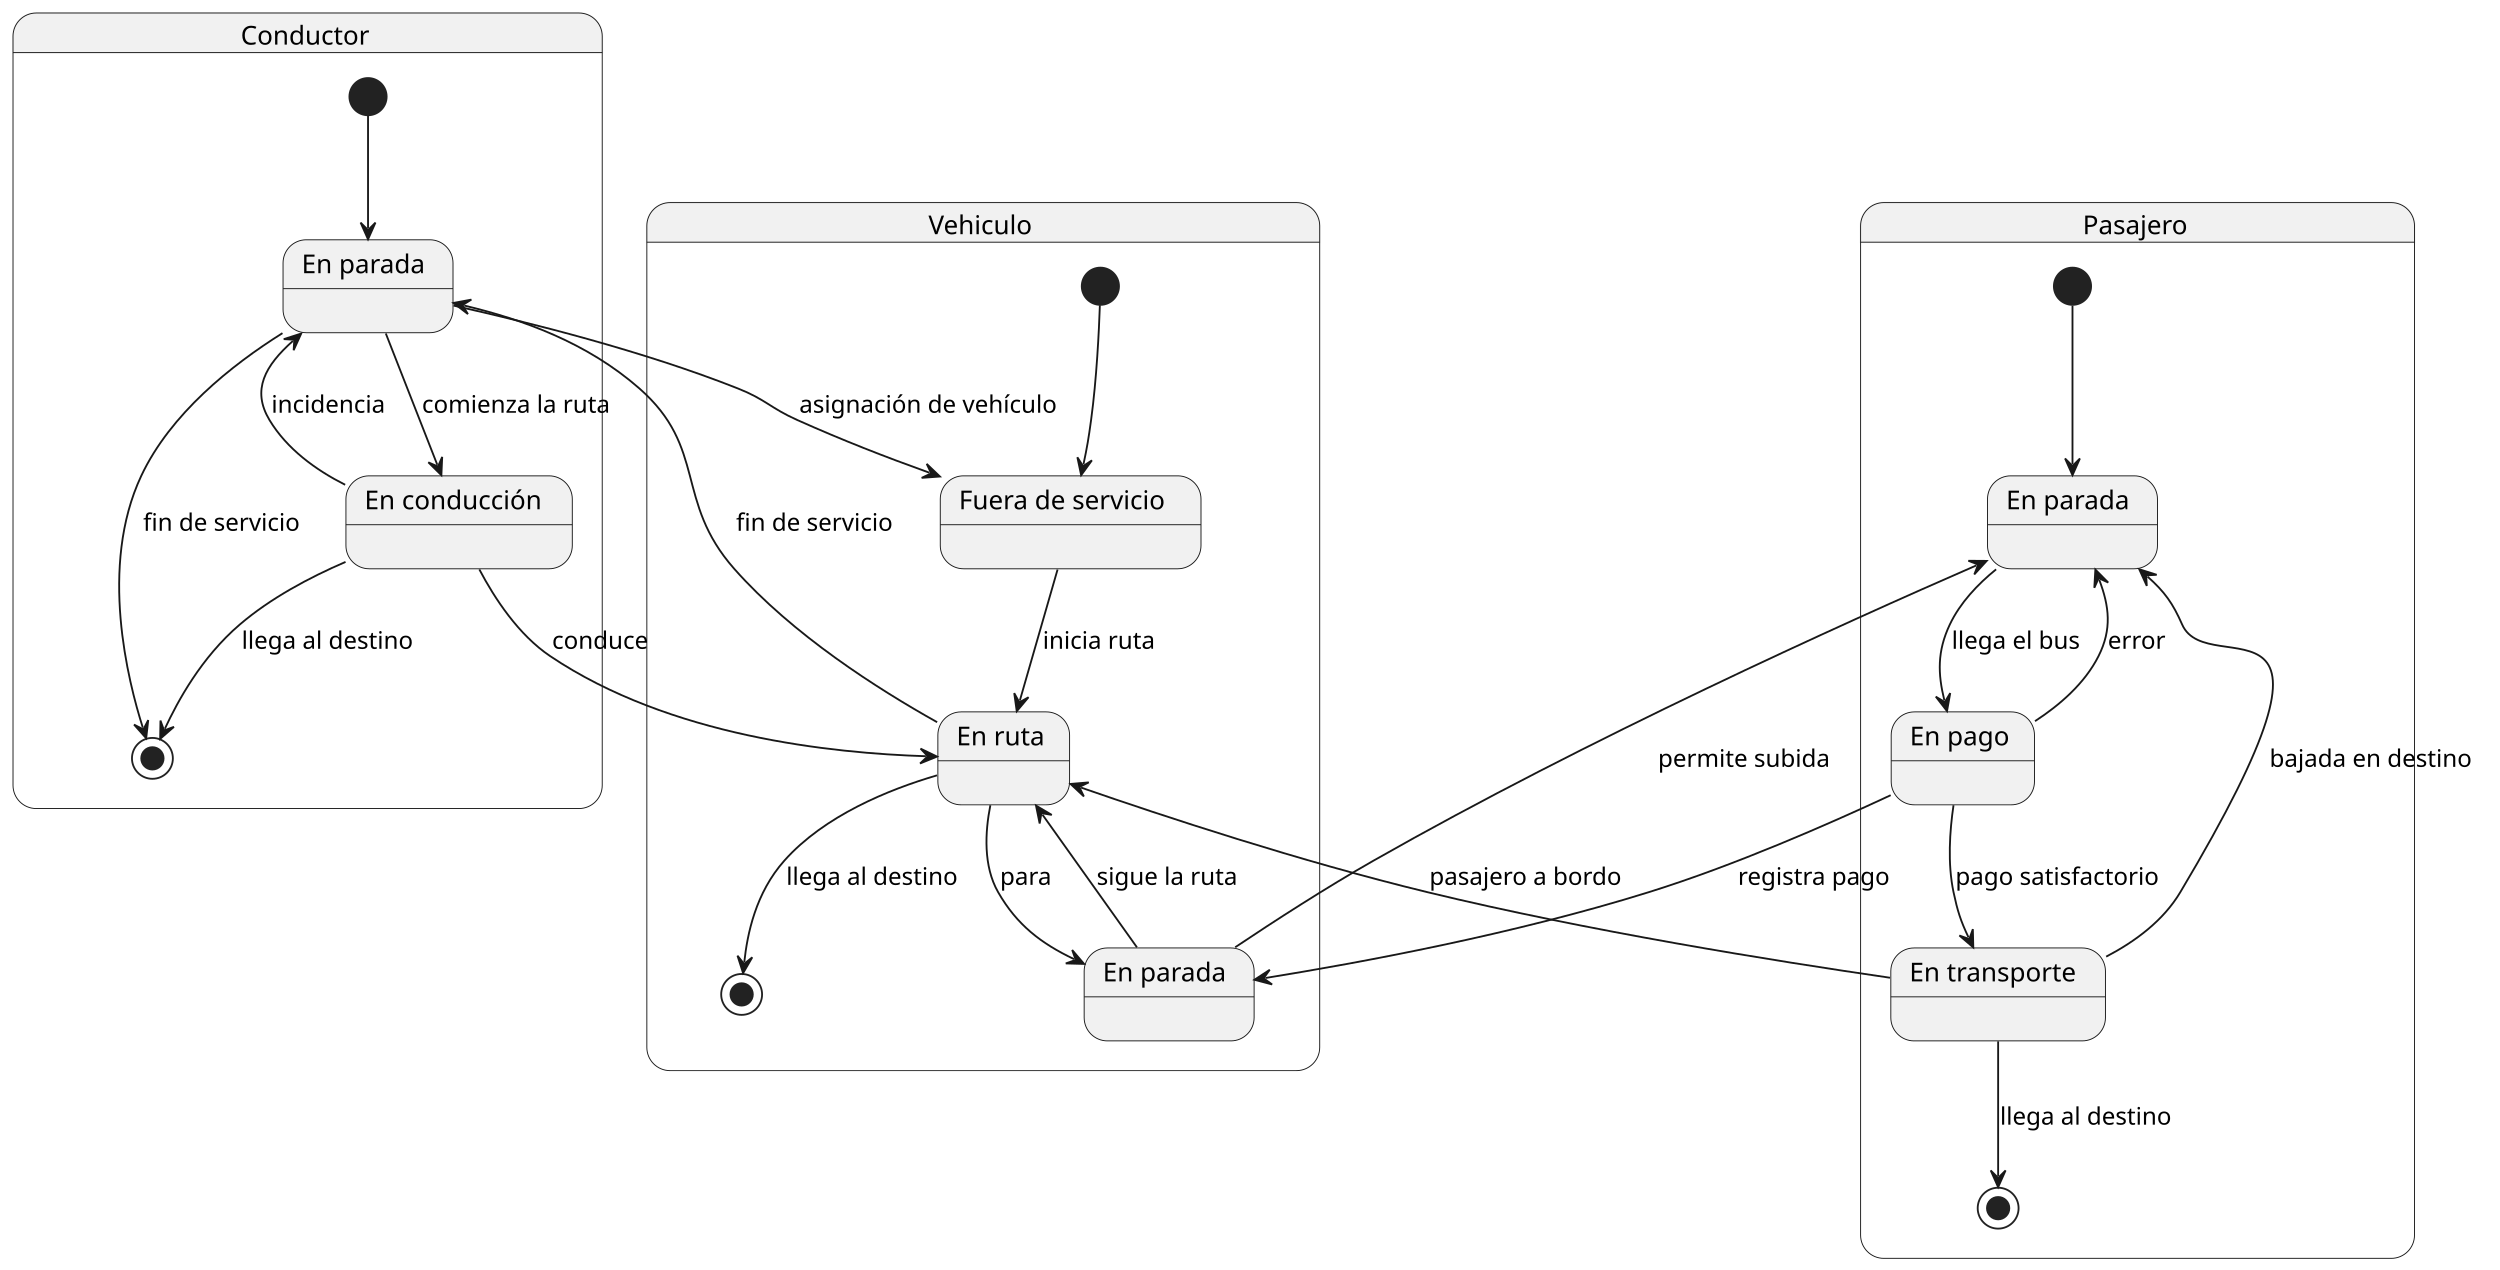
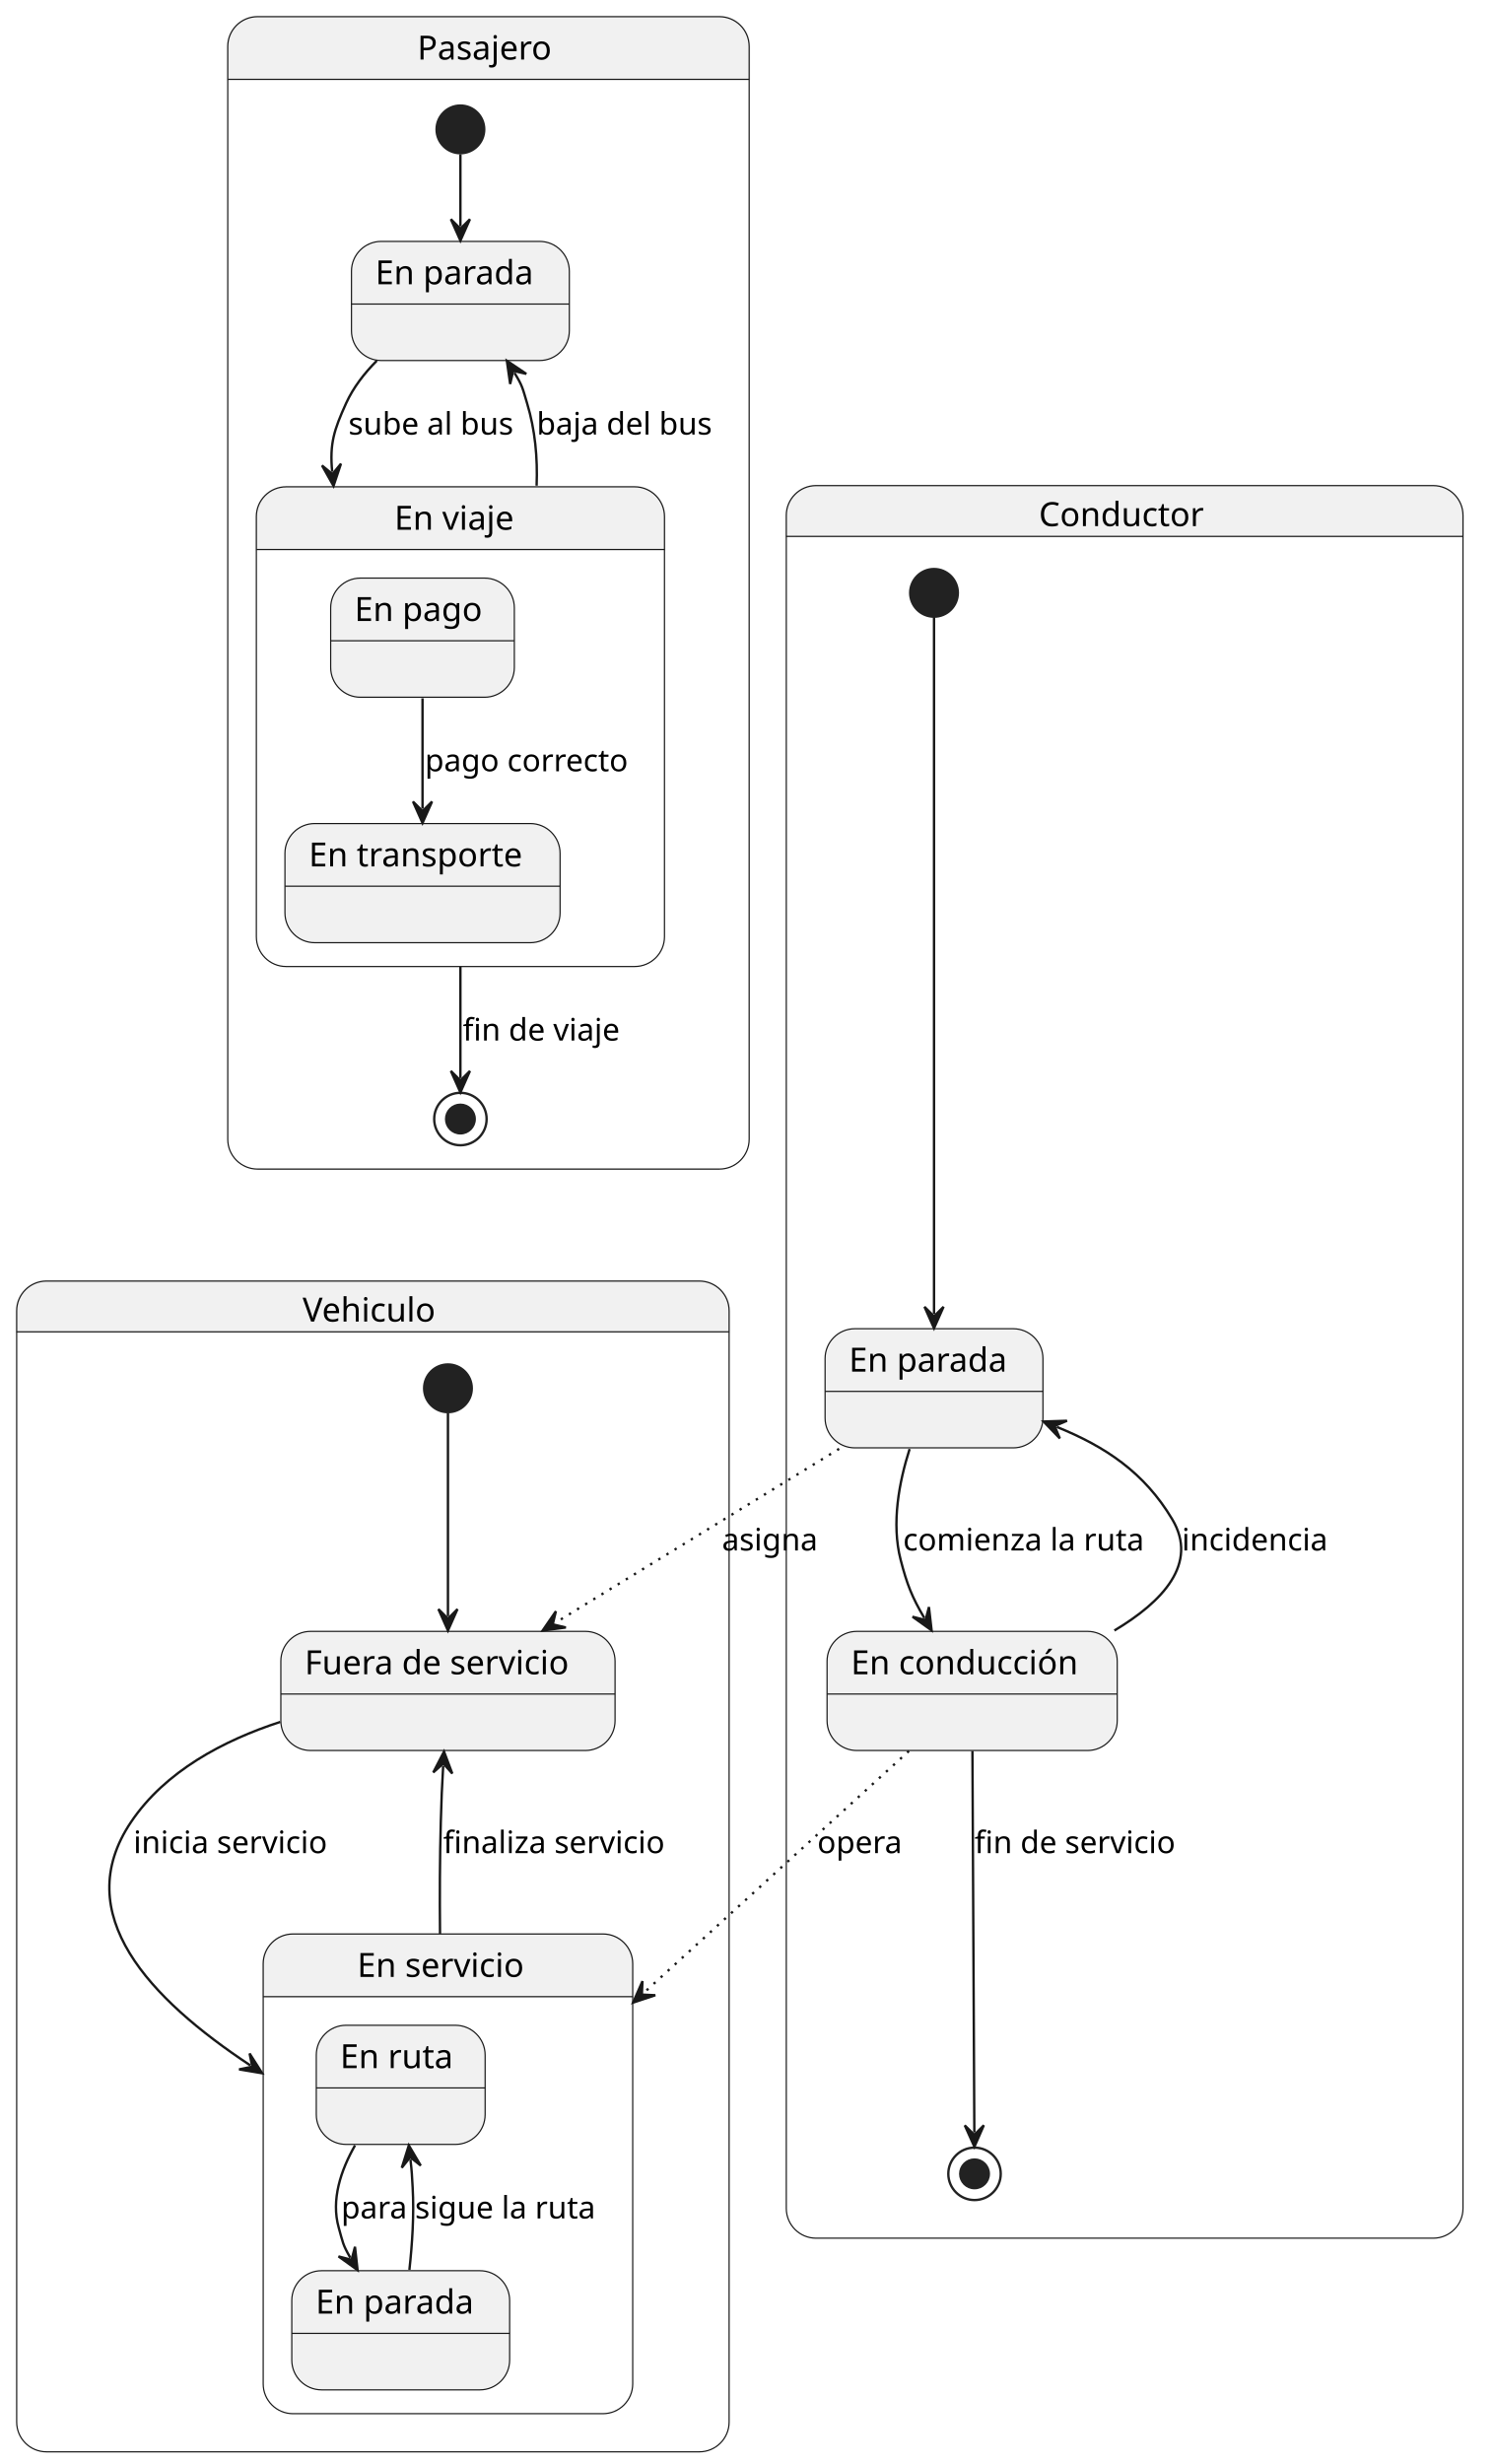
- <svg xmlns="http://www.w3.org/2000/svg" contentStyleType="text/css" height="683px" preserveAspectRatio="none" style="width:1345px;height:683px;background:#FFFFFF;" version="1.1" viewBox="0 0 1345 683" width="1345px" zoomAndPan="magnify">
+ <svg xmlns="http://www.w3.org/2000/svg" contentStyleType="text/css" height="1034px" preserveAspectRatio="none" style="width:627px;height:1034px;background:#FFFFFF;" version="1.1" viewBox="0 0 627 1034" width="627px" zoomAndPan="magnify">
  <defs />
  <g>
    <g id="cluster_Conductor">
-       <path d="M19.5,7 L311.5,7 A12.5,12.5 0 0 1 324,19.5 L324,28.297 L7,28.297 L7,19.5 A12.5,12.5 0 0 1 19.5,7 " fill="#F1F1F1" style="stroke:#F1F1F1;stroke-width:1.0;" />
-       <rect fill="none" height="428" rx="12.5" ry="12.5" style="stroke:#181818;stroke-width:0.5;" width="317" x="7" y="7" />
-       <line style="stroke:#181818;stroke-width:0.5;" x1="7" x2="324" y1="28.297" y2="28.297" />
-       <text fill="#000000" font-family="sans-serif" font-size="14" lengthAdjust="spacing" textLength="72.481" x="129.5" y="23.995">Conductor</text>
+       <path d="M342.5,203.79 L601.5,203.79 A12.5,12.5 0 0 1 614,216.29 L614,225.087 L330,225.087 L330,216.29 A12.5,12.5 0 0 1 342.5,203.79 " fill="#F1F1F1" style="stroke:#F1F1F1;stroke-width:1.0;" />
+       <rect fill="none" height="735.45" rx="12.5" ry="12.5" style="stroke:#181818;stroke-width:0.5;" width="284" x="330" y="203.79" />
+       <line style="stroke:#181818;stroke-width:0.5;" x1="330" x2="614" y1="225.087" y2="225.087" />
+       <text fill="#000000" font-family="sans-serif" font-size="14" lengthAdjust="spacing" textLength="72.481" x="436" y="220.785">Conductor</text>
    </g>
    <g id="cluster_Vehiculo">
-       <path d="M360.5,109 L697.5,109 A12.5,12.5 0 0 1 710,121.5 L710,130.297 L348,130.297 L348,121.5 A12.5,12.5 0 0 1 360.5,109 " fill="#F1F1F1" style="stroke:#F1F1F1;stroke-width:1.0;" />
-       <rect fill="none" height="467" rx="12.5" ry="12.5" style="stroke:#181818;stroke-width:0.5;" width="362" x="348" y="109" />
-       <line style="stroke:#181818;stroke-width:0.5;" x1="348" x2="710" y1="130.297" y2="130.297" />
-       <text fill="#000000" font-family="sans-serif" font-size="14" lengthAdjust="spacing" textLength="59.978" x="499.5" y="125.995">Vehiculo</text>
-     </g>
-     <g id="cluster_Pasajero">
-       <path d="M1013.5,109 L1286.5,109 A12.5,12.5 0 0 1 1299,121.5 L1299,130.297 L1001,130.297 L1001,121.5 A12.5,12.5 0 0 1 1013.5,109 " fill="#F1F1F1" style="stroke:#F1F1F1;stroke-width:1.0;" />
-       <rect fill="none" height="568" rx="12.5" ry="12.5" style="stroke:#181818;stroke-width:0.5;" width="298" x="1001" y="109" />
-       <line style="stroke:#181818;stroke-width:0.5;" x1="1001" x2="1299" y1="130.297" y2="130.297" />
-       <text fill="#000000" font-family="sans-serif" font-size="14" lengthAdjust="spacing" textLength="59.719" x="1120.5" y="125.995">Pasajero</text>
+       <path d="M19.5,537.59 L293.5,537.59 A12.5,12.5 0 0 1 306,550.09 L306,558.887 L7,558.887 L7,550.09 A12.5,12.5 0 0 1 19.5,537.59 " fill="#F1F1F1" style="stroke:#F1F1F1;stroke-width:1.0;" />
+       <rect fill="none" height="491.3" rx="12.5" ry="12.5" style="stroke:#181818;stroke-width:0.5;" width="299" x="7" y="537.59" />
+       <line style="stroke:#181818;stroke-width:0.5;" x1="7" x2="306" y1="558.887" y2="558.887" />
+       <text fill="#000000" font-family="sans-serif" font-size="14" lengthAdjust="spacing" textLength="59.978" x="127" y="554.585">Vehiculo</text>
    </g>
    <g id="Conductor.conductorParado">
-       <rect fill="#F1F1F1" height="50" rx="12.5" ry="12.5" style="stroke:#181818;stroke-width:0.5;" width="91.436" x="152.28" y="129" />
-       <line style="stroke:#181818;stroke-width:0.5;" x1="152.28" x2="243.715" y1="155.297" y2="155.297" />
-       <text fill="#000000" font-family="sans-serif" font-size="14" lengthAdjust="spacing" textLength="71.436" x="162.28" y="146.995">En parada</text>
+       <rect fill="#F1F1F1" height="50" rx="12.5" ry="12.5" style="stroke:#181818;stroke-width:0.5;" width="91.436" x="346.28" y="557.59" />
+       <line style="stroke:#181818;stroke-width:0.5;" x1="346.28" x2="437.716" y1="583.887" y2="583.887" />
+       <text fill="#000000" font-family="sans-serif" font-size="14" lengthAdjust="spacing" textLength="71.436" x="356.28" y="575.585">En parada</text>
    </g>
    <g id="Conductor.conduccion">
-       <rect fill="#F1F1F1" height="50" rx="12.5" ry="12.5" style="stroke:#181818;stroke-width:0.5;" width="121.787" x="186.11" y="256" />
-       <line style="stroke:#181818;stroke-width:0.5;" x1="186.11" x2="307.897" y1="282.297" y2="282.297" />
-       <text fill="#000000" font-family="sans-serif" font-size="14" lengthAdjust="spacing" textLength="101.787" x="196.11" y="273.995">En conducción</text>
+       <rect fill="#F1F1F1" height="50" rx="12.5" ry="12.5" style="stroke:#181818;stroke-width:0.5;" width="121.787" x="347.11" y="684.59" />
+       <line style="stroke:#181818;stroke-width:0.5;" x1="347.11" x2="468.897" y1="710.887" y2="710.887" />
+       <text fill="#000000" font-family="sans-serif" font-size="14" lengthAdjust="spacing" textLength="101.787" x="357.11" y="702.585">En conducción</text>
    </g>
-     <ellipse cx="198" cy="52" fill="#222222" rx="10" ry="10" style="stroke:#222222;stroke-width:1.0;" />
-     <ellipse cx="82" cy="408" fill="none" rx="11" ry="11" style="stroke:#222222;stroke-width:1.0;" />
-     <ellipse cx="82" cy="408" fill="#222222" rx="6" ry="6" style="stroke:#222222;stroke-width:1.0;" />
+     <ellipse cx="392" cy="248.79" fill="#222222" rx="10" ry="10" style="stroke:#222222;stroke-width:1.0;" />
+     <ellipse cx="409" cy="912.24" fill="none" rx="11" ry="11" style="stroke:#222222;stroke-width:1.0;" />
+     <ellipse cx="409" cy="912.24" fill="#222222" rx="6" ry="6" style="stroke:#222222;stroke-width:1.0;" />
    <g id="Vehiculo.fueraServicio">
-       <rect fill="#F1F1F1" height="50" rx="12.5" ry="12.5" style="stroke:#181818;stroke-width:0.5;" width="140.265" x="505.87" y="256" />
-       <line style="stroke:#181818;stroke-width:0.5;" x1="505.87" x2="646.135" y1="282.297" y2="282.297" />
-       <text fill="#000000" font-family="sans-serif" font-size="14" lengthAdjust="spacing" textLength="120.265" x="515.87" y="273.995">Fuera de servicio</text>
+       <rect fill="#F1F1F1" height="50" rx="12.5" ry="12.5" style="stroke:#181818;stroke-width:0.5;" width="140.265" x="117.87" y="684.59" />
+       <line style="stroke:#181818;stroke-width:0.5;" x1="117.87" x2="258.135" y1="710.887" y2="710.887" />
+       <text fill="#000000" font-family="sans-serif" font-size="14" lengthAdjust="spacing" textLength="120.265" x="127.87" y="702.585">Fuera de servicio</text>
    </g>
-     <g id="Vehiculo.enRuta">
-       <rect fill="#F1F1F1" height="50" rx="12.5" ry="12.5" style="stroke:#181818;stroke-width:0.5;" width="70.866" x="504.57" y="383" />
-       <line style="stroke:#181818;stroke-width:0.5;" x1="504.57" x2="575.436" y1="409.297" y2="409.297" />
-       <text fill="#000000" font-family="sans-serif" font-size="14" lengthAdjust="spacing" textLength="50.866" x="514.57" y="400.995">En ruta</text>
+     <path d="M122.96,811.59 L253.044,811.59 A12.5,12.5 0 0 1 265.544,824.09 L265.544,837.887 L110.46,837.887 L110.46,824.09 A12.5,12.5 0 0 1 122.96,811.59 " fill="#F1F1F1" style="stroke:#F1F1F1;stroke-width:1.0;" />
+     <rect fill="none" height="201.297" rx="12.5" ry="12.5" style="stroke:#181818;stroke-width:0.5;" width="155.084" x="110.46" y="811.59" />
+     <line style="stroke:#181818;stroke-width:0.5;" x1="110.46" x2="265.544" y1="837.887" y2="837.887" />
+     <text fill="#000000" font-family="sans-serif" font-size="14" lengthAdjust="spacing" textLength="76.159" x="149.923" y="829.585">En servicio</text>
+     <g id="Vehiculo.enServicio.enRuta">
+       <rect fill="#F1F1F1" height="50" rx="12.5" ry="12.5" style="stroke:#181818;stroke-width:0.5;" width="70.866" x="132.74" y="849.887" />
+       <line style="stroke:#181818;stroke-width:0.5;" x1="132.74" x2="203.606" y1="876.184" y2="876.184" />
+       <text fill="#000000" font-family="sans-serif" font-size="14" lengthAdjust="spacing" textLength="50.866" x="142.74" y="867.882">En ruta</text>
    </g>
-     <g id="Vehiculo.vehiculoEnParada">
-       <rect fill="#F1F1F1" height="50" rx="12.5" ry="12.5" style="stroke:#181818;stroke-width:0.5;" width="91.436" x="583.28" y="510" />
-       <line style="stroke:#181818;stroke-width:0.5;" x1="583.28" x2="674.716" y1="536.297" y2="536.297" />
-       <text fill="#000000" font-family="sans-serif" font-size="14" lengthAdjust="spacing" textLength="71.436" x="593.28" y="527.995">En parada</text>
+     <g id="Vehiculo.enServicio.vehiculoEnParada">
+       <rect fill="#F1F1F1" height="50" rx="12.5" ry="12.5" style="stroke:#181818;stroke-width:0.5;" width="91.436" x="122.46" y="952.887" />
+       <line style="stroke:#181818;stroke-width:0.5;" x1="122.46" x2="213.895" y1="979.184" y2="979.184" />
+       <text fill="#000000" font-family="sans-serif" font-size="14" lengthAdjust="spacing" textLength="71.436" x="132.46" y="970.882">En parada</text>
    </g>
-     <ellipse cx="592" cy="154" fill="#222222" rx="10" ry="10" style="stroke:#222222;stroke-width:1.0;" />
-     <ellipse cx="399" cy="535" fill="none" rx="11" ry="11" style="stroke:#222222;stroke-width:1.0;" />
-     <ellipse cx="399" cy="535" fill="#222222" rx="6" ry="6" style="stroke:#222222;stroke-width:1.0;" />
+     <g id="link_enRuta_vehiculoEnParada">
+       <path d="M149,900.297 C143.06,910.717 138.84,923.147 142.18,934.887 C143.91,940.987 143.792,941.897 147.042,947.457 " fill="none" id="enRuta-to-vehiculoEnParada" style="stroke:#181818;stroke-width:1.0;" />
+       <polygon fill="#181818" points="150.07,952.637,148.982,942.848,147.547,948.32,142.075,946.885,150.07,952.637" style="stroke:#181818;stroke-width:1.0;" />
+       <text fill="#000000" font-family="sans-serif" font-size="13" lengthAdjust="spacing" textLength="29.529" x="143.18" y="930.954">para</text>
+     </g>
+     <g id="link_vehiculoEnParada_enRuta">
+       <path d="M171.82,952.507 C173,941.887 173.85,929.277 173.18,917.887 C172.84,912.167 172.923,911.998 172.263,906.238 " fill="none" id="vehiculoEnParada-to-enRuta" style="stroke:#181818;stroke-width:1.0;" />
+       <polygon fill="#181818" points="171.58,900.277,168.631,909.674,172.149,905.244,176.578,908.763,171.58,900.277" style="stroke:#181818;stroke-width:1.0;" />
+       <text fill="#000000" font-family="sans-serif" font-size="13" lengthAdjust="spacing" textLength="81.364" x="174.18" y="930.954">sigue la ruta</text>
+     </g>
+     <ellipse cx="188" cy="582.59" fill="#222222" rx="10" ry="10" style="stroke:#222222;stroke-width:1.0;" />
+     <path d="M108.09,7 L301.917,7 A12.5,12.5 0 0 1 314.417,19.5 L314.417,33.297 L95.59,33.297 L95.59,19.5 A12.5,12.5 0 0 1 108.09,7 " fill="#F1F1F1" style="stroke:#F1F1F1;stroke-width:1.0;" />
+     <rect fill="none" height="483.597" rx="12.5" ry="12.5" style="stroke:#181818;stroke-width:0.5;" width="218.827" x="95.59" y="7" />
+     <line style="stroke:#181818;stroke-width:0.5;" x1="95.59" x2="314.417" y1="33.297" y2="33.297" />
+     <text fill="#000000" font-family="sans-serif" font-size="14" lengthAdjust="spacing" textLength="59.719" x="175.144" y="24.995">Pasajero</text>
    <g id="Pasajero.pasajeroEnParada">
-       <rect fill="#F1F1F1" height="50" rx="12.5" ry="12.5" style="stroke:#181818;stroke-width:0.5;" width="91.436" x="1069.28" y="256" />
-       <line style="stroke:#181818;stroke-width:0.5;" x1="1069.28" x2="1160.716" y1="282.297" y2="282.297" />
-       <text fill="#000000" font-family="sans-serif" font-size="14" lengthAdjust="spacing" textLength="71.436" x="1079.28" y="273.995">En parada</text>
+       <rect fill="#F1F1F1" height="50" rx="12.5" ry="12.5" style="stroke:#181818;stroke-width:0.5;" width="91.436" x="147.51" y="101.297" />
+       <line style="stroke:#181818;stroke-width:0.5;" x1="147.51" x2="238.946" y1="127.594" y2="127.594" />
+       <text fill="#000000" font-family="sans-serif" font-size="14" lengthAdjust="spacing" textLength="71.436" x="157.51" y="119.292">En parada</text>
    </g>
-     <g id="Pasajero.enPago">
-       <rect fill="#F1F1F1" height="50" rx="12.5" ry="12.5" style="stroke:#181818;stroke-width:0.5;" width="77.087" x="1017.46" y="383" />
-       <line style="stroke:#181818;stroke-width:0.5;" x1="1017.46" x2="1094.547" y1="409.297" y2="409.297" />
-       <text fill="#000000" font-family="sans-serif" font-size="14" lengthAdjust="spacing" textLength="57.087" x="1027.46" y="400.995">En pago</text>
+     <path d="M120.09,204.297 L266.373,204.297 A12.5,12.5 0 0 1 278.873,216.797 L278.873,230.594 L107.59,230.594 L107.59,216.797 A12.5,12.5 0 0 1 120.09,204.297 " fill="#F1F1F1" style="stroke:#F1F1F1;stroke-width:1.0;" />
+     <rect fill="none" height="201.297" rx="12.5" ry="12.5" style="stroke:#181818;stroke-width:0.5;" width="171.283" x="107.59" y="204.297" />
+     <line style="stroke:#181818;stroke-width:0.5;" x1="107.59" x2="278.873" y1="230.594" y2="230.594" />
+     <text fill="#000000" font-family="sans-serif" font-size="14" lengthAdjust="spacing" textLength="55.426" x="165.519" y="222.292">En viaje</text>
+     <g id="Pasajero.enViaje.enPago">
+       <rect fill="#F1F1F1" height="50" rx="12.5" ry="12.5" style="stroke:#181818;stroke-width:0.5;" width="77.087" x="138.78" y="242.594" />
+       <line style="stroke:#181818;stroke-width:0.5;" x1="138.78" x2="215.867" y1="268.891" y2="268.891" />
+       <text fill="#000000" font-family="sans-serif" font-size="14" lengthAdjust="spacing" textLength="57.087" x="148.78" y="260.589">En pago</text>
    </g>
-     <g id="Pasajero.enTransporte">
-       <rect fill="#F1F1F1" height="50" rx="12.5" ry="12.5" style="stroke:#181818;stroke-width:0.5;" width="115.471" x="1017.26" y="510" />
-       <line style="stroke:#181818;stroke-width:0.5;" x1="1017.26" x2="1132.731" y1="536.297" y2="536.297" />
-       <text fill="#000000" font-family="sans-serif" font-size="14" lengthAdjust="spacing" textLength="95.471" x="1027.26" y="527.995">En transporte</text>
+     <g id="Pasajero.enViaje.enTransporte">
+       <rect fill="#F1F1F1" height="50" rx="12.5" ry="12.5" style="stroke:#181818;stroke-width:0.5;" width="115.471" x="119.59" y="345.594" />
+       <line style="stroke:#181818;stroke-width:0.5;" x1="119.59" x2="235.061" y1="371.891" y2="371.891" />
+       <text fill="#000000" font-family="sans-serif" font-size="14" lengthAdjust="spacing" textLength="95.471" x="129.59" y="363.589">En transporte</text>
    </g>
-     <ellipse cx="1115" cy="154" fill="#222222" rx="10" ry="10" style="stroke:#222222;stroke-width:1.0;" />
-     <ellipse cx="1075" cy="650" fill="none" rx="11" ry="11" style="stroke:#222222;stroke-width:1.0;" />
-     <ellipse cx="1075" cy="650" fill="#222222" rx="6" ry="6" style="stroke:#222222;stroke-width:1.0;" />
+     <g id="link_enPago_enTransporte">
+       <path d="M177.33,293.044 C177.33,308.924 177.33,323.534 177.33,339.374 " fill="none" id="enPago-to-enTransporte" style="stroke:#181818;stroke-width:1.0;" />
+       <polygon fill="#181818" points="177.33,345.374,181.33,336.374,177.33,340.374,173.33,336.374,177.33,345.374" style="stroke:#181818;stroke-width:1.0;" />
+       <text fill="#000000" font-family="sans-serif" font-size="13" lengthAdjust="spacing" textLength="90.543" x="178.33" y="323.661">pago correcto</text>
+     </g>
+     <ellipse cx="193.23" cy="54.297" fill="#222222" rx="10" ry="10" style="stroke:#222222;stroke-width:1.0;" />
+     <ellipse cx="193.23" cy="469.597" fill="none" rx="11" ry="11" style="stroke:#222222;stroke-width:1.0;" />
+     <ellipse cx="193.23" cy="469.597" fill="#222222" rx="6" ry="6" style="stroke:#222222;stroke-width:1.0;" />
+     <g id="link_*start*Pasajero_pasajeroEnParada">
+       <path d="M193.23,64.737 C193.23,73.997 193.23,82.497 193.23,94.987 " fill="none" id="*start*Pasajero-to-pasajeroEnParada" style="stroke:#181818;stroke-width:1.0;" />
+       <polygon fill="#181818" points="193.23,100.987,197.23,91.987,193.23,95.987,189.23,91.987,193.23,100.987" style="stroke:#181818;stroke-width:1.0;" />
+     </g>
+     <g id="link_pasajeroEnParada_enViaje">
+       <path d="M158.15,151.367 C152.9,156.627 148.25,162.647 145.23,169.297 C140.21,180.377 138.293,186.164 139.413,197.954 " fill="none" id="pasajeroEnParada-to-enViaje" style="stroke:#181818;stroke-width:1.0;" />
+       <polygon fill="#181818" points="139.98,203.927,143.111,194.589,139.507,198.949,135.147,195.345,139.98,203.927" style="stroke:#181818;stroke-width:1.0;" />
+       <text fill="#000000" font-family="sans-serif" font-size="13" lengthAdjust="spacing" textLength="74.369" x="146.23" y="182.364">sube al bus</text>
+     </g>
+     <g id="link_enViaje_pasajeroEnParada">
+       <path d="M225.21,203.817 C225.67,192.097 224.59,180.387 221.23,169.297 C219.35,163.097 219.408,162.05 215.908,156.47 " fill="none" id="enViaje-to-pasajeroEnParada" style="stroke:#181818;stroke-width:1.0;" />
+       <polygon fill="#181818" points="212.72,151.387,214.114,161.137,215.377,155.623,220.891,156.886,212.72,151.387" style="stroke:#181818;stroke-width:1.0;" />
+       <text fill="#000000" font-family="sans-serif" font-size="13" lengthAdjust="spacing" textLength="79.187" x="225.23" y="182.364">baja del bus</text>
+     </g>
+     <g id="link_enViaje_*end*Pasajero">
+       <path d="M193.23,405.717 C193.23,427.277 193.23,441.027 193.23,452.427 " fill="none" id="enViaje-to-*end*Pasajero" style="stroke:#181818;stroke-width:1.0;" />
+       <polygon fill="#181818" points="193.23,458.427,197.23,449.427,193.23,453.427,189.23,449.427,193.23,458.427" style="stroke:#181818;stroke-width:1.0;" />
+       <text fill="#000000" font-family="sans-serif" font-size="13" lengthAdjust="spacing" textLength="71.824" x="194.23" y="436.664">fin de viaje</text>
+     </g>
    <g id="link_*start*Conductor_conductorParado">
-       <path d="M198,62.23 C198,77.22 198,101.33 198,122.76 " fill="none" id="*start*Conductor-to-conductorParado" style="stroke:#181818;stroke-width:1.0;" />
-       <polygon fill="#181818" points="198,128.76,202,119.76,198,123.76,194,119.76,198,128.76" style="stroke:#181818;stroke-width:1.0;" />
+       <path d="M392,259.02 C392,302.76 392,484.08 392,551.39 " fill="none" id="*start*Conductor-to-conductorParado" style="stroke:#181818;stroke-width:1.0;" />
+       <polygon fill="#181818" points="392,557.39,396,548.39,392,552.39,388,548.39,392,557.39" style="stroke:#181818;stroke-width:1.0;" />
    </g>
    <g id="link_conductorParado_conduccion">
-       <path d="M207.56,179.4 C216.2,201.42 226.639,228.074 235.269,250.074 " fill="none" id="conductorParado-to-conduccion" style="stroke:#181818;stroke-width:1.0;" />
-       <polygon fill="#181818" points="237.46,255.66,237.897,245.821,235.634,251.005,230.45,248.742,237.46,255.66" style="stroke:#181818;stroke-width:1.0;" />
-       <text fill="#000000" font-family="sans-serif" font-size="13" lengthAdjust="spacing" textLength="108.894" x="227" y="222.067">comienza la ruta</text>
+       <path d="M381.76,608.07 C377.36,621.83 374.03,639.27 378,654.59 C380.66,664.87 382.703,670.111 387.943,679.001 " fill="none" id="conductorParado-to-conduccion" style="stroke:#181818;stroke-width:1.0;" />
+       <polygon fill="#181818" points="390.99,684.17,389.866,674.385,388.451,679.863,382.974,678.448,390.99,684.17" style="stroke:#181818;stroke-width:1.0;" />
+       <text fill="#000000" font-family="sans-serif" font-size="13" lengthAdjust="spacing" textLength="108.894" x="379" y="650.657">comienza la ruta</text>
    </g>
    <g id="link_conduccion_conductorParado">
-       <path d="M185.69,260.82 C169.67,252.71 154.3,241.45 145,226 C135.24,209.79 142.609,196.76 157.569,183.44 " fill="none" id="conduccion-to-conductorParado" style="stroke:#181818;stroke-width:1.0;" />
-       <polygon fill="#181818" points="162.05,179.45,152.668,182.447,158.316,182.775,157.988,188.422,162.05,179.45" style="stroke:#181818;stroke-width:1.0;" />
-       <text fill="#000000" font-family="sans-serif" font-size="13" lengthAdjust="spacing" textLength="65.825" x="146" y="222.067">incidencia</text>
+       <path d="M467.7,684.23 C487.98,672.13 503.05,656.12 492,637.59 C480.17,617.77 463.829,607.039 443.529,598.789 " fill="none" id="conduccion-to-conductorParado" style="stroke:#181818;stroke-width:1.0;" />
+       <polygon fill="#181818" points="437.97,596.53,444.802,603.624,442.602,598.413,447.814,596.213,437.97,596.53" style="stroke:#181818;stroke-width:1.0;" />
+       <text fill="#000000" font-family="sans-serif" font-size="13" lengthAdjust="spacing" textLength="65.825" x="496" y="650.657">incidencia</text>
    </g>
    <g id="link_conduccion_*end*Conductor">
-       <path d="M185.9,302.31 C166.35,310.72 145.52,321.87 129,336 C108.33,353.68 95.622,377.18 88.692,392.07 " fill="none" id="conduccion-to-*end*Conductor" style="stroke:#181818;stroke-width:1.0;" />
-       <polygon fill="#181818" points="86.16,397.51,93.584,391.038,88.27,392.977,86.331,387.663,86.16,397.51" style="stroke:#181818;stroke-width:1.0;" />
-       <text fill="#000000" font-family="sans-serif" font-size="13" lengthAdjust="spacing" textLength="99.207" x="130" y="349.067">llega al destino</text>
-     </g>
-     <g id="link_conductorParado_*end*Conductor">
-       <path d="M151.97,179.23 C124.37,196.55 91.68,222.66 76,256 C53.11,304.67 68.917,366.501 76.837,391.481 " fill="none" id="conductorParado-to-*end*Conductor" style="stroke:#181818;stroke-width:1.0;" />
-       <polygon fill="#181818" points="78.65,397.2,79.743,387.412,77.139,392.434,72.117,389.83,78.65,397.2" style="stroke:#181818;stroke-width:1.0;" />
-       <text fill="#000000" font-family="sans-serif" font-size="13" lengthAdjust="spacing" textLength="91.076" x="77" y="285.567">fin de servicio</text>
+       <path d="M408.12,734.8 C408.34,778.78 408.771,864.13 408.921,894.88 " fill="none" id="conduccion-to-*end*Conductor" style="stroke:#181818;stroke-width:1.0;" />
+       <polygon fill="#181818" points="408.95,900.88,412.906,891.861,408.926,895.88,404.906,891.9,408.95,900.88" style="stroke:#181818;stroke-width:1.0;" />
+       <text fill="#000000" font-family="sans-serif" font-size="13" lengthAdjust="spacing" textLength="91.076" x="409" y="777.657">fin de servicio</text>
    </g>
    <g id="link_*start*Vehiculo_fueraServicio">
-       <path d="M591.73,164.23 C591.26,177.81 590.01,203.96 587,226 C585.67,235.76 584.881,240.542 582.911,249.782 " fill="none" id="*start*Vehiculo-to-fueraServicio" style="stroke:#181818;stroke-width:1.0;" />
-       <polygon fill="#181818" points="581.66,255.65,587.449,247.682,582.703,250.76,579.625,246.014,581.66,255.65" style="stroke:#181818;stroke-width:1.0;" />
+       <path d="M188,592.99 C188,612.18 188,650.41 188,678.26 " fill="none" id="*start*Vehiculo-to-fueraServicio" style="stroke:#181818;stroke-width:1.0;" />
+       <polygon fill="#181818" points="188,684.26,192,675.26,188,679.26,184,675.26,188,684.26" style="stroke:#181818;stroke-width:1.0;" />
    </g>
-     <g id="link_fueraServicio_enRuta">
-       <path d="M568.97,306.4 C562.63,328.42 555.011,354.895 548.672,376.895 " fill="none" id="fueraServicio-to-enRuta" style="stroke:#181818;stroke-width:1.0;" />
-       <polygon fill="#181818" points="547.01,382.66,553.346,375.12,548.395,377.856,545.659,372.904,547.01,382.66" style="stroke:#181818;stroke-width:1.0;" />
-       <text fill="#000000" font-family="sans-serif" font-size="13" lengthAdjust="spacing" textLength="64.968" x="561" y="349.067">inicia ruta</text>
+     <g id="link_fueraServicio_enServicio">
+       <path d="M117.63,722.59 C93.67,730.4 69.34,743.3 55,764.59 C28.99,803.23 62.766,838.739 105.046,866.719 " fill="none" id="fueraServicio-to-enServicio" style="stroke:#181818;stroke-width:1.0;" />
+       <polygon fill="#181818" points="110.05,870.03,104.752,861.727,105.88,867.271,100.337,868.399,110.05,870.03" style="stroke:#181818;stroke-width:1.0;" />
+       <text fill="#000000" font-family="sans-serif" font-size="13" lengthAdjust="spacing" textLength="88.455" x="56" y="777.657">inicia servicio</text>
    </g>
-     <g id="link_enRuta_vehiculoEnParada">
-       <path d="M532.81,433.22 C529.94,447.71 528.97,465.97 537,480 C547.12,497.68 560.115,507.556 577.825,516.006 " fill="none" id="enRuta-to-vehiculoEnParada" style="stroke:#181818;stroke-width:1.0;" />
-       <polygon fill="#181818" points="583.24,518.59,576.84,511.104,578.727,516.437,573.395,518.324,583.24,518.59" style="stroke:#181818;stroke-width:1.0;" />
-       <text fill="#000000" font-family="sans-serif" font-size="13" lengthAdjust="spacing" textLength="29.529" x="538" y="476.067">para</text>
-     </g>
-     <g id="link_vehiculoEnParada_enRuta">
-       <path d="M611.67,509.66 C596,487.66 576.53,460.308 560.85,438.288 " fill="none" id="vehiculoEnParada-to-enRuta" style="stroke:#181818;stroke-width:1.0;" />
-       <polygon fill="#181818" points="557.37,433.4,559.332,443.051,560.27,437.473,565.849,438.411,557.37,433.4" style="stroke:#181818;stroke-width:1.0;" />
-       <text fill="#000000" font-family="sans-serif" font-size="13" lengthAdjust="spacing" textLength="81.364" x="590" y="476.067">sigue la ruta</text>
-     </g>
-     <g id="link_enRuta_*end*Vehiculo">
-       <path d="M504.12,417.13 C477.97,424.81 443.5,438.85 422,463 C406.49,480.42 402.067,502.475 400.427,517.585 " fill="none" id="enRuta-to-*end*Vehiculo" style="stroke:#181818;stroke-width:1.0;" />
-       <polygon fill="#181818" points="399.78,523.55,404.728,515.034,400.32,518.579,396.774,514.171,399.78,523.55" style="stroke:#181818;stroke-width:1.0;" />
-       <text fill="#000000" font-family="sans-serif" font-size="13" lengthAdjust="spacing" textLength="99.207" x="423" y="476.067">llega al destino</text>
-     </g>
-     <g id="link_*start*Pasajero_pasajeroEnParada">
-       <path d="M1115,164.4 C1115,183.59 1115,221.82 1115,249.67 " fill="none" id="*start*Pasajero-to-pasajeroEnParada" style="stroke:#181818;stroke-width:1.0;" />
-       <polygon fill="#181818" points="1115,255.67,1119,246.67,1115,250.67,1111,246.67,1115,255.67" style="stroke:#181818;stroke-width:1.0;" />
-     </g>
-     <g id="link_pasajeroEnParada_enPago">
-       <path d="M1073.9,306.31 C1063.91,314.4 1054.52,324.36 1049,336 C1042.16,350.44 1042.557,362.524 1046.057,376.754 " fill="none" id="pasajeroEnParada-to-enPago" style="stroke:#181818;stroke-width:1.0;" />
-       <polygon fill="#181818" points="1047.49,382.58,1049.225,372.885,1046.296,377.725,1041.456,374.796,1047.49,382.58" style="stroke:#181818;stroke-width:1.0;" />
-       <text fill="#000000" font-family="sans-serif" font-size="13" lengthAdjust="spacing" textLength="74.579" x="1050" y="349.067">llega el bus</text>
-     </g>
-     <g id="link_enPago_pasajeroEnParada">
-       <path d="M1094.84,387.98 C1108.19,379.3 1121.62,367.64 1129,353 C1136.3,338.53 1134.804,326.221 1129.425,312.011 " fill="none" id="enPago-to-pasajeroEnParada" style="stroke:#181818;stroke-width:1.0;" />
-       <polygon fill="#181818" points="1127.3,306.4,1126.746,316.233,1129.07,311.076,1134.228,313.401,1127.3,306.4" style="stroke:#181818;stroke-width:1.0;" />
-       <text fill="#000000" font-family="sans-serif" font-size="13" lengthAdjust="spacing" textLength="31.986" x="1134" y="349.067">error</text>
-     </g>
-     <g id="link_enPago_enTransporte">
-       <path d="M1050.99,433.22 C1048.95,447.05 1047.74,464.65 1051,480 C1053.15,490.14 1054.77,495.258 1059.06,504.308 " fill="none" id="enPago-to-enTransporte" style="stroke:#181818;stroke-width:1.0;" />
-       <polygon fill="#181818" points="1061.63,509.73,1061.389,499.884,1059.488,505.212,1054.16,503.311,1061.63,509.73" style="stroke:#181818;stroke-width:1.0;" />
-       <text fill="#000000" font-family="sans-serif" font-size="13" lengthAdjust="spacing" textLength="116.429" x="1052" y="476.067">pago satisfactorio</text>
-     </g>
-     <g id="link_enTransporte_*end*Pasajero">
-       <path d="M1075,560.24 C1075,584.62 1075,615.06 1075,632.7 " fill="none" id="enTransporte-to-*end*Pasajero" style="stroke:#181818;stroke-width:1.0;" />
-       <polygon fill="#181818" points="1075,638.7,1079,629.7,1075,633.7,1071,629.7,1075,638.7" style="stroke:#181818;stroke-width:1.0;" />
-       <text fill="#000000" font-family="sans-serif" font-size="13" lengthAdjust="spacing" textLength="99.207" x="1076" y="605.067">llega al destino</text>
+     <g id="link_enServicio_fueraServicio">
+       <path d="M184.67,811.45 C184.52,795.77 184.58,779.74 185,764.59 C185.27,754.93 185.461,750.29 186.001,741.03 " fill="none" id="enServicio-to-fueraServicio" style="stroke:#181818;stroke-width:1.0;" />
+       <polygon fill="#181818" points="186.35,735.04,181.833,743.792,186.059,740.032,189.819,744.258,186.35,735.04" style="stroke:#181818;stroke-width:1.0;" />
+       <text fill="#000000" font-family="sans-serif" font-size="13" lengthAdjust="spacing" textLength="100.674" x="186" y="777.657">finaliza servicio</text>
    </g>
    <g id="link_conductorParado_fueraServicio">
-       <path d="M243.99,164.41 C284.93,173.5 346.07,188.85 397,209 C411.98,214.92 414.3,219.43 429,226 C453.58,236.98 475.484,245.509 500.034,254.339 " fill="none" id="conductorParado-to-fueraServicio" style="stroke:#181818;stroke-width:1.0;" />
-       <polygon fill="#181818" points="505.68,256.37,498.565,249.56,500.975,254.678,495.857,257.088,505.68,256.37" style="stroke:#181818;stroke-width:1.0;" />
-       <text fill="#000000" font-family="sans-serif" font-size="13" lengthAdjust="spacing" textLength="148.77" x="430" y="222.067">asignación de vehículo</text>
+       <path d="M352.18,607.99 C316.24,630.02 268.746,659.115 232.836,681.125 " fill="none" id="conductorParado-to-fueraServicio" style="stroke:#181818;stroke-width:1.0;stroke-dasharray:1.0,3.0;" />
+       <polygon fill="#181818" points="227.72,684.26,237.484,682.967,231.983,681.647,233.303,676.146,227.72,684.26" style="stroke:#181818;stroke-width:1.0;" />
+       <text fill="#000000" font-family="sans-serif" font-size="13" lengthAdjust="spacing" textLength="42.809" x="303" y="650.657">asigna</text>
    </g>
-     <g id="link_conduccion_enRuta">
-       <path d="M257.88,306.34 C266.14,322.02 278.98,341.55 296,353 C360.25,396.23 447.533,405.239 498.123,406.849 " fill="none" id="conduccion-to-enRuta" style="stroke:#181818;stroke-width:1.0;" />
-       <polygon fill="#181818" points="504.12,407.04,495.252,402.756,499.123,406.881,494.997,410.752,504.12,407.04" style="stroke:#181818;stroke-width:1.0;" />
-       <text fill="#000000" font-family="sans-serif" font-size="13" lengthAdjust="spacing" textLength="54.977" x="297" y="349.067">conduce</text>
-     </g>
-     <g id="link_vehiculoEnParada_pasajeroEnParada">
-       <path d="M664.54,509.62 C685.78,495.41 713.51,477.5 739,463 C854.24,397.45 991.36,335.527 1063.33,304.167 " fill="none" id="vehiculoEnParada-to-pasajeroEnParada" style="stroke:#181818;stroke-width:1.0;" />
-       <polygon fill="#181818" points="1068.83,301.77,1058.981,301.698,1064.246,303.767,1062.177,309.032,1068.83,301.77" style="stroke:#181818;stroke-width:1.0;" />
-       <text fill="#000000" font-family="sans-serif" font-size="13" lengthAdjust="spacing" textLength="98.192" x="892" y="412.567">permite subida</text>
-     </g>
-     <g id="link_enPago_vehiculoEnParada">
-       <path d="M1017.19,427.82 C983.43,443.57 932.88,465.71 887,480 C814.25,502.66 732.923,517.732 680.803,526.162 " fill="none" id="enPago-to-vehiculoEnParada" style="stroke:#181818;stroke-width:1.0;" />
-       <polygon fill="#181818" points="674.88,527.12,684.403,529.632,679.816,526.322,683.126,521.734,674.88,527.12" style="stroke:#181818;stroke-width:1.0;" />
-       <text fill="#000000" font-family="sans-serif" font-size="13" lengthAdjust="spacing" textLength="86.944" x="935" y="476.067">registra pago</text>
-     </g>
-     <g id="link_enTransporte_enRuta">
-       <path d="M1016.83,526.03 C954.74,517 853.72,500.8 768,480 C699.1,463.29 626.189,439.185 581.599,423.726 " fill="none" id="enTransporte-to-enRuta" style="stroke:#181818;stroke-width:1.0;" />
-       <polygon fill="#181818" points="575.93,421.76,583.123,428.488,580.654,423.398,585.744,420.929,575.93,421.76" style="stroke:#181818;stroke-width:1.0;" />
-       <text fill="#000000" font-family="sans-serif" font-size="13" lengthAdjust="spacing" textLength="109.853" x="769" y="476.067">pasajero a bordo</text>
-     </g>
-     <g id="link_enRuta_conductorParado">
-       <path d="M504.18,388.54 C472.39,370.77 426.27,341.42 395,306 C362.77,269.49 380.6,241.13 344,209 C315.77,184.22 280.987,171.819 249.757,164.389 " fill="none" id="enRuta-to-conductorParado" style="stroke:#181818;stroke-width:1.0;" />
-       <polygon fill="#181818" points="243.92,163,251.75,168.975,248.784,164.157,253.601,161.192,243.92,163" style="stroke:#181818;stroke-width:1.0;" />
-       <text fill="#000000" font-family="sans-serif" font-size="13" lengthAdjust="spacing" textLength="91.076" x="396" y="285.567">fin de servicio</text>
-     </g>
-     <g id="link_enTransporte_pasajeroEnParada">
-       <path d="M1133.12,514.68 C1148.78,506.52 1163.9,495.27 1173,480 C1277.09,305.38 1188.12,368.06 1174,336 C1168.96,324.56 1164.664,318.476 1155.384,310.226 " fill="none" id="enTransporte-to-pasajeroEnParada" style="stroke:#181818;stroke-width:1.0;" />
-       <polygon fill="#181818" points="1150.9,306.24,1154.969,315.209,1154.637,309.562,1160.284,309.23,1150.9,306.24" style="stroke:#181818;stroke-width:1.0;" />
-       <text fill="#000000" font-family="sans-serif" font-size="13" lengthAdjust="spacing" textLength="116.441" x="1221" y="412.567">bajada en destino</text>
+     <g id="link_conduccion_enServicio">
+       <path d="M381.46,734.8 C352.89,760.85 310.533,799.486 270.123,836.346 " fill="none" id="conduccion-to-enServicio" style="stroke:#181818;stroke-width:1.0;stroke-dasharray:1.0,3.0;" />
+       <polygon fill="#181818" points="265.69,840.39,275.035,837.28,269.384,837.02,269.644,831.37,265.69,840.39" style="stroke:#181818;stroke-width:1.0;" />
+       <text fill="#000000" font-family="sans-serif" font-size="13" lengthAdjust="spacing" textLength="37.515" x="343" y="777.657">opera</text>
    </g>
  </g>
</svg>
